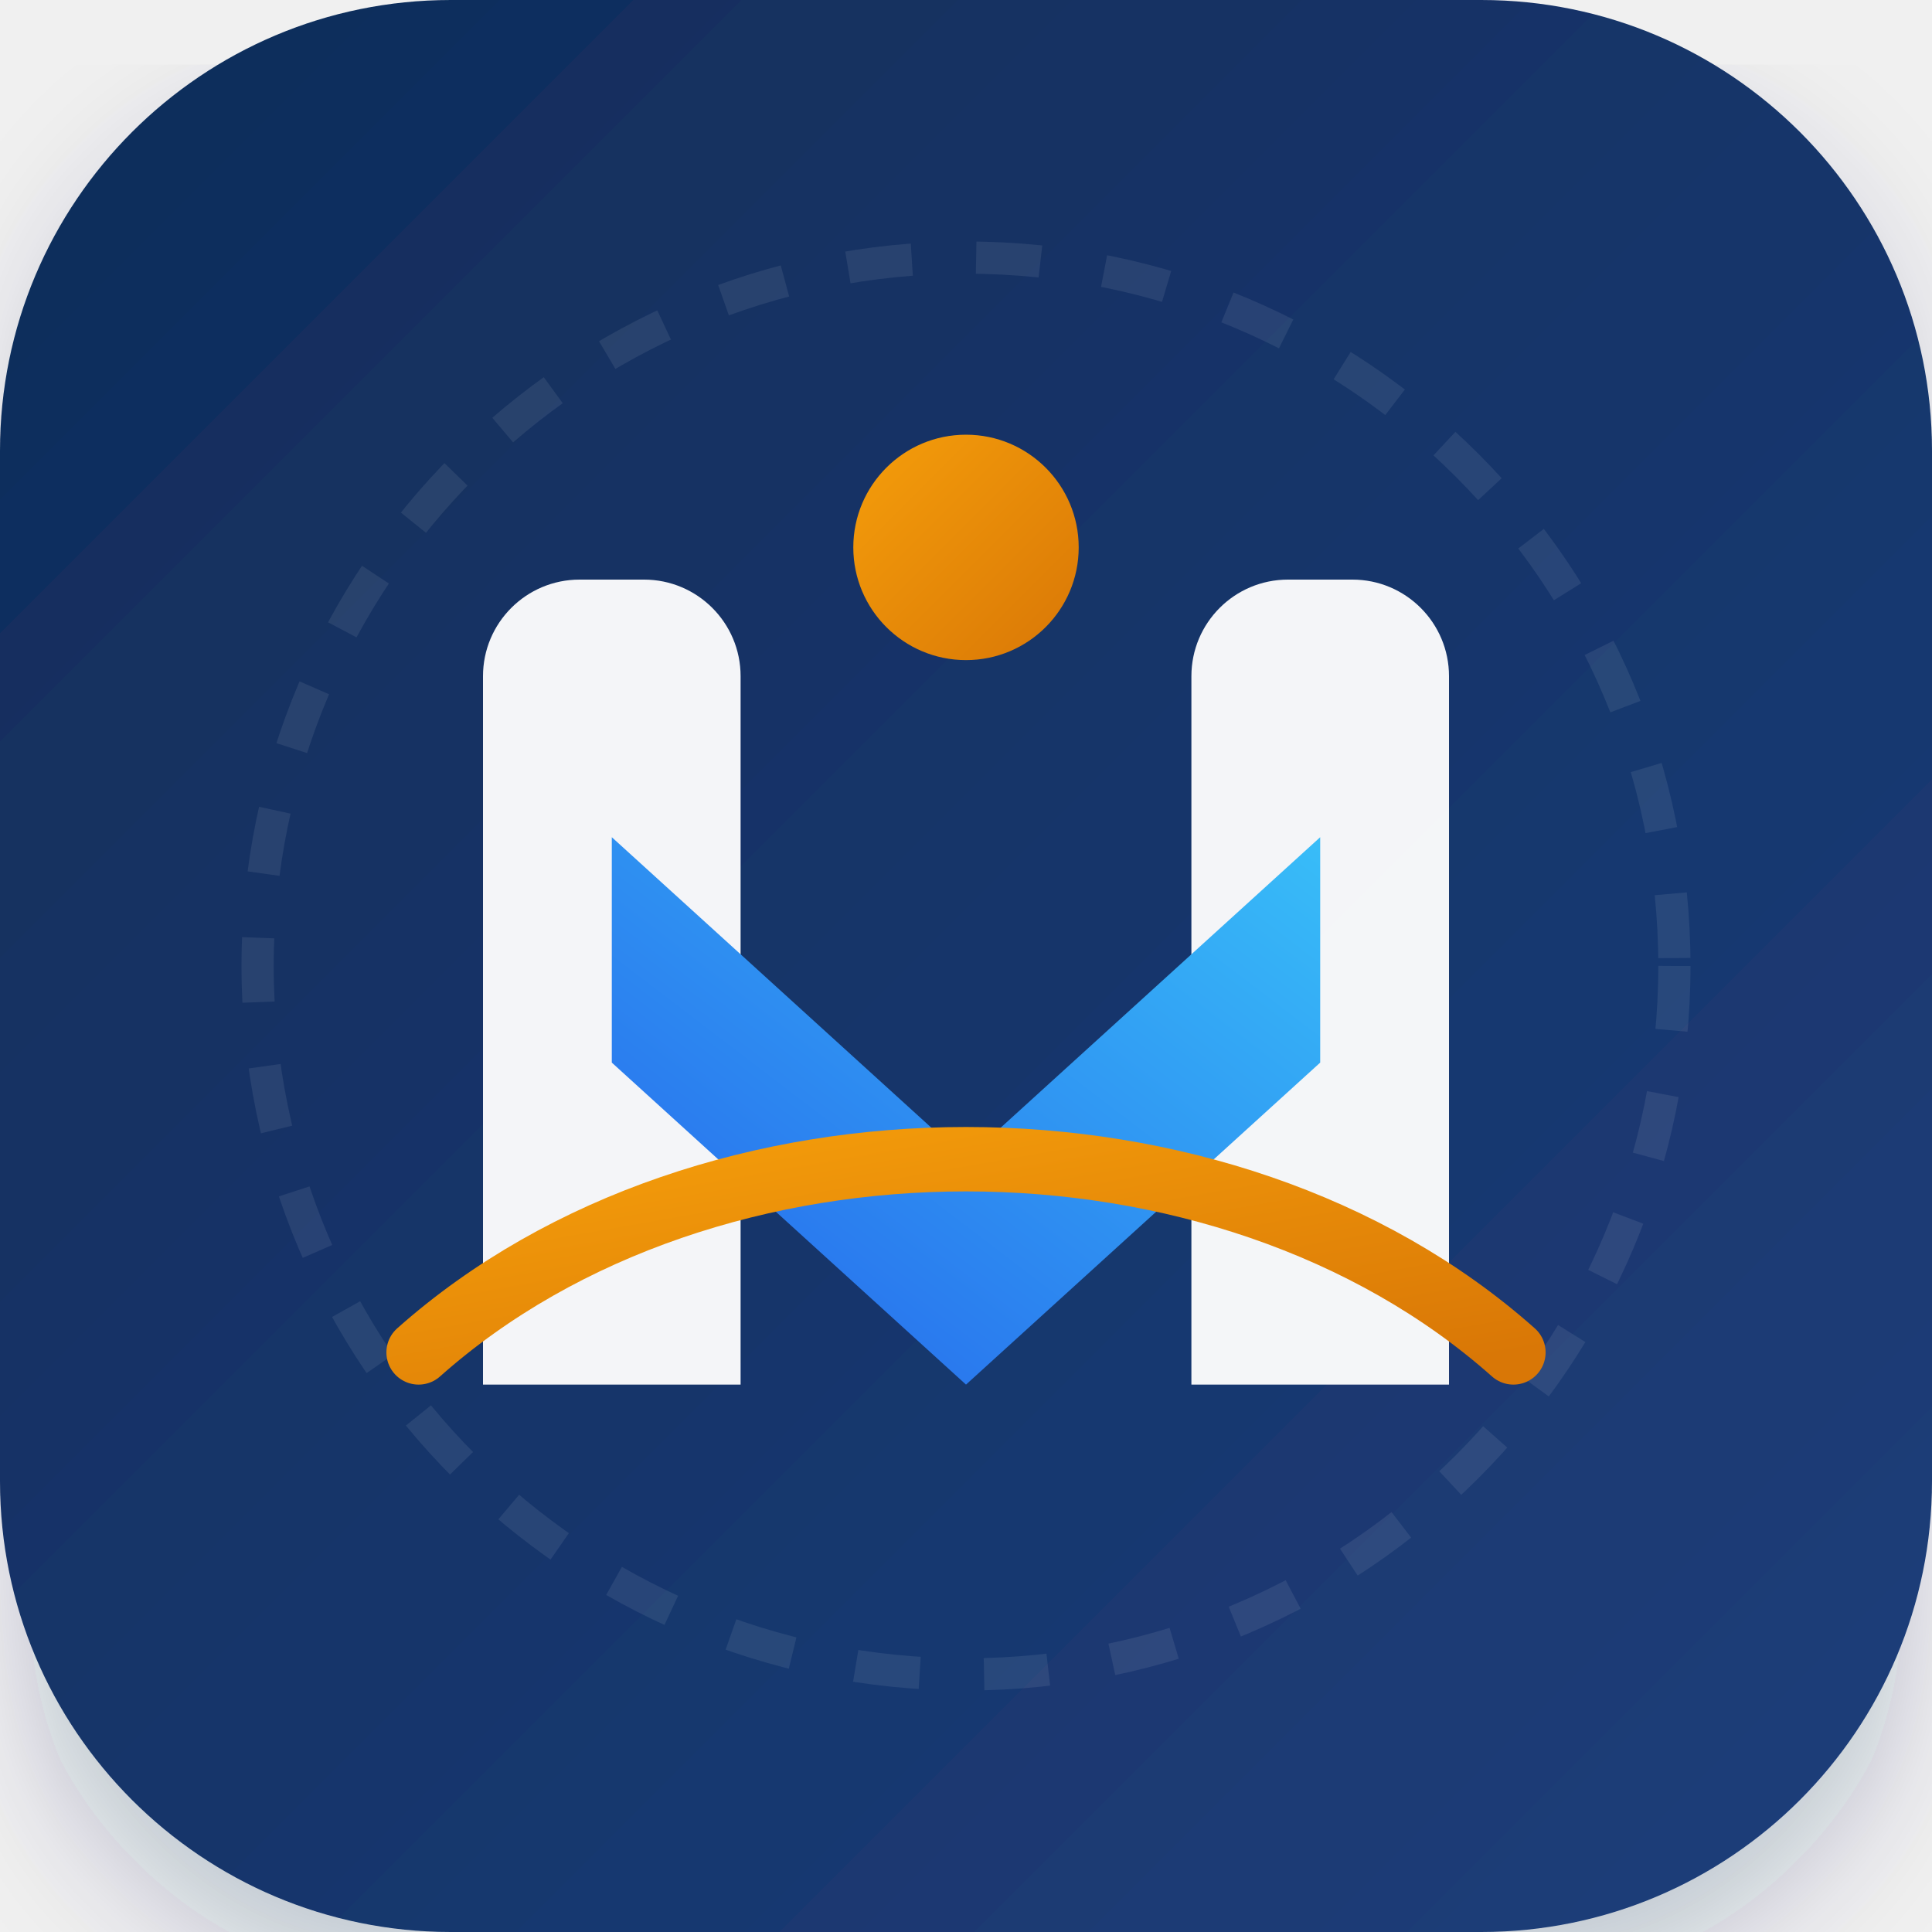
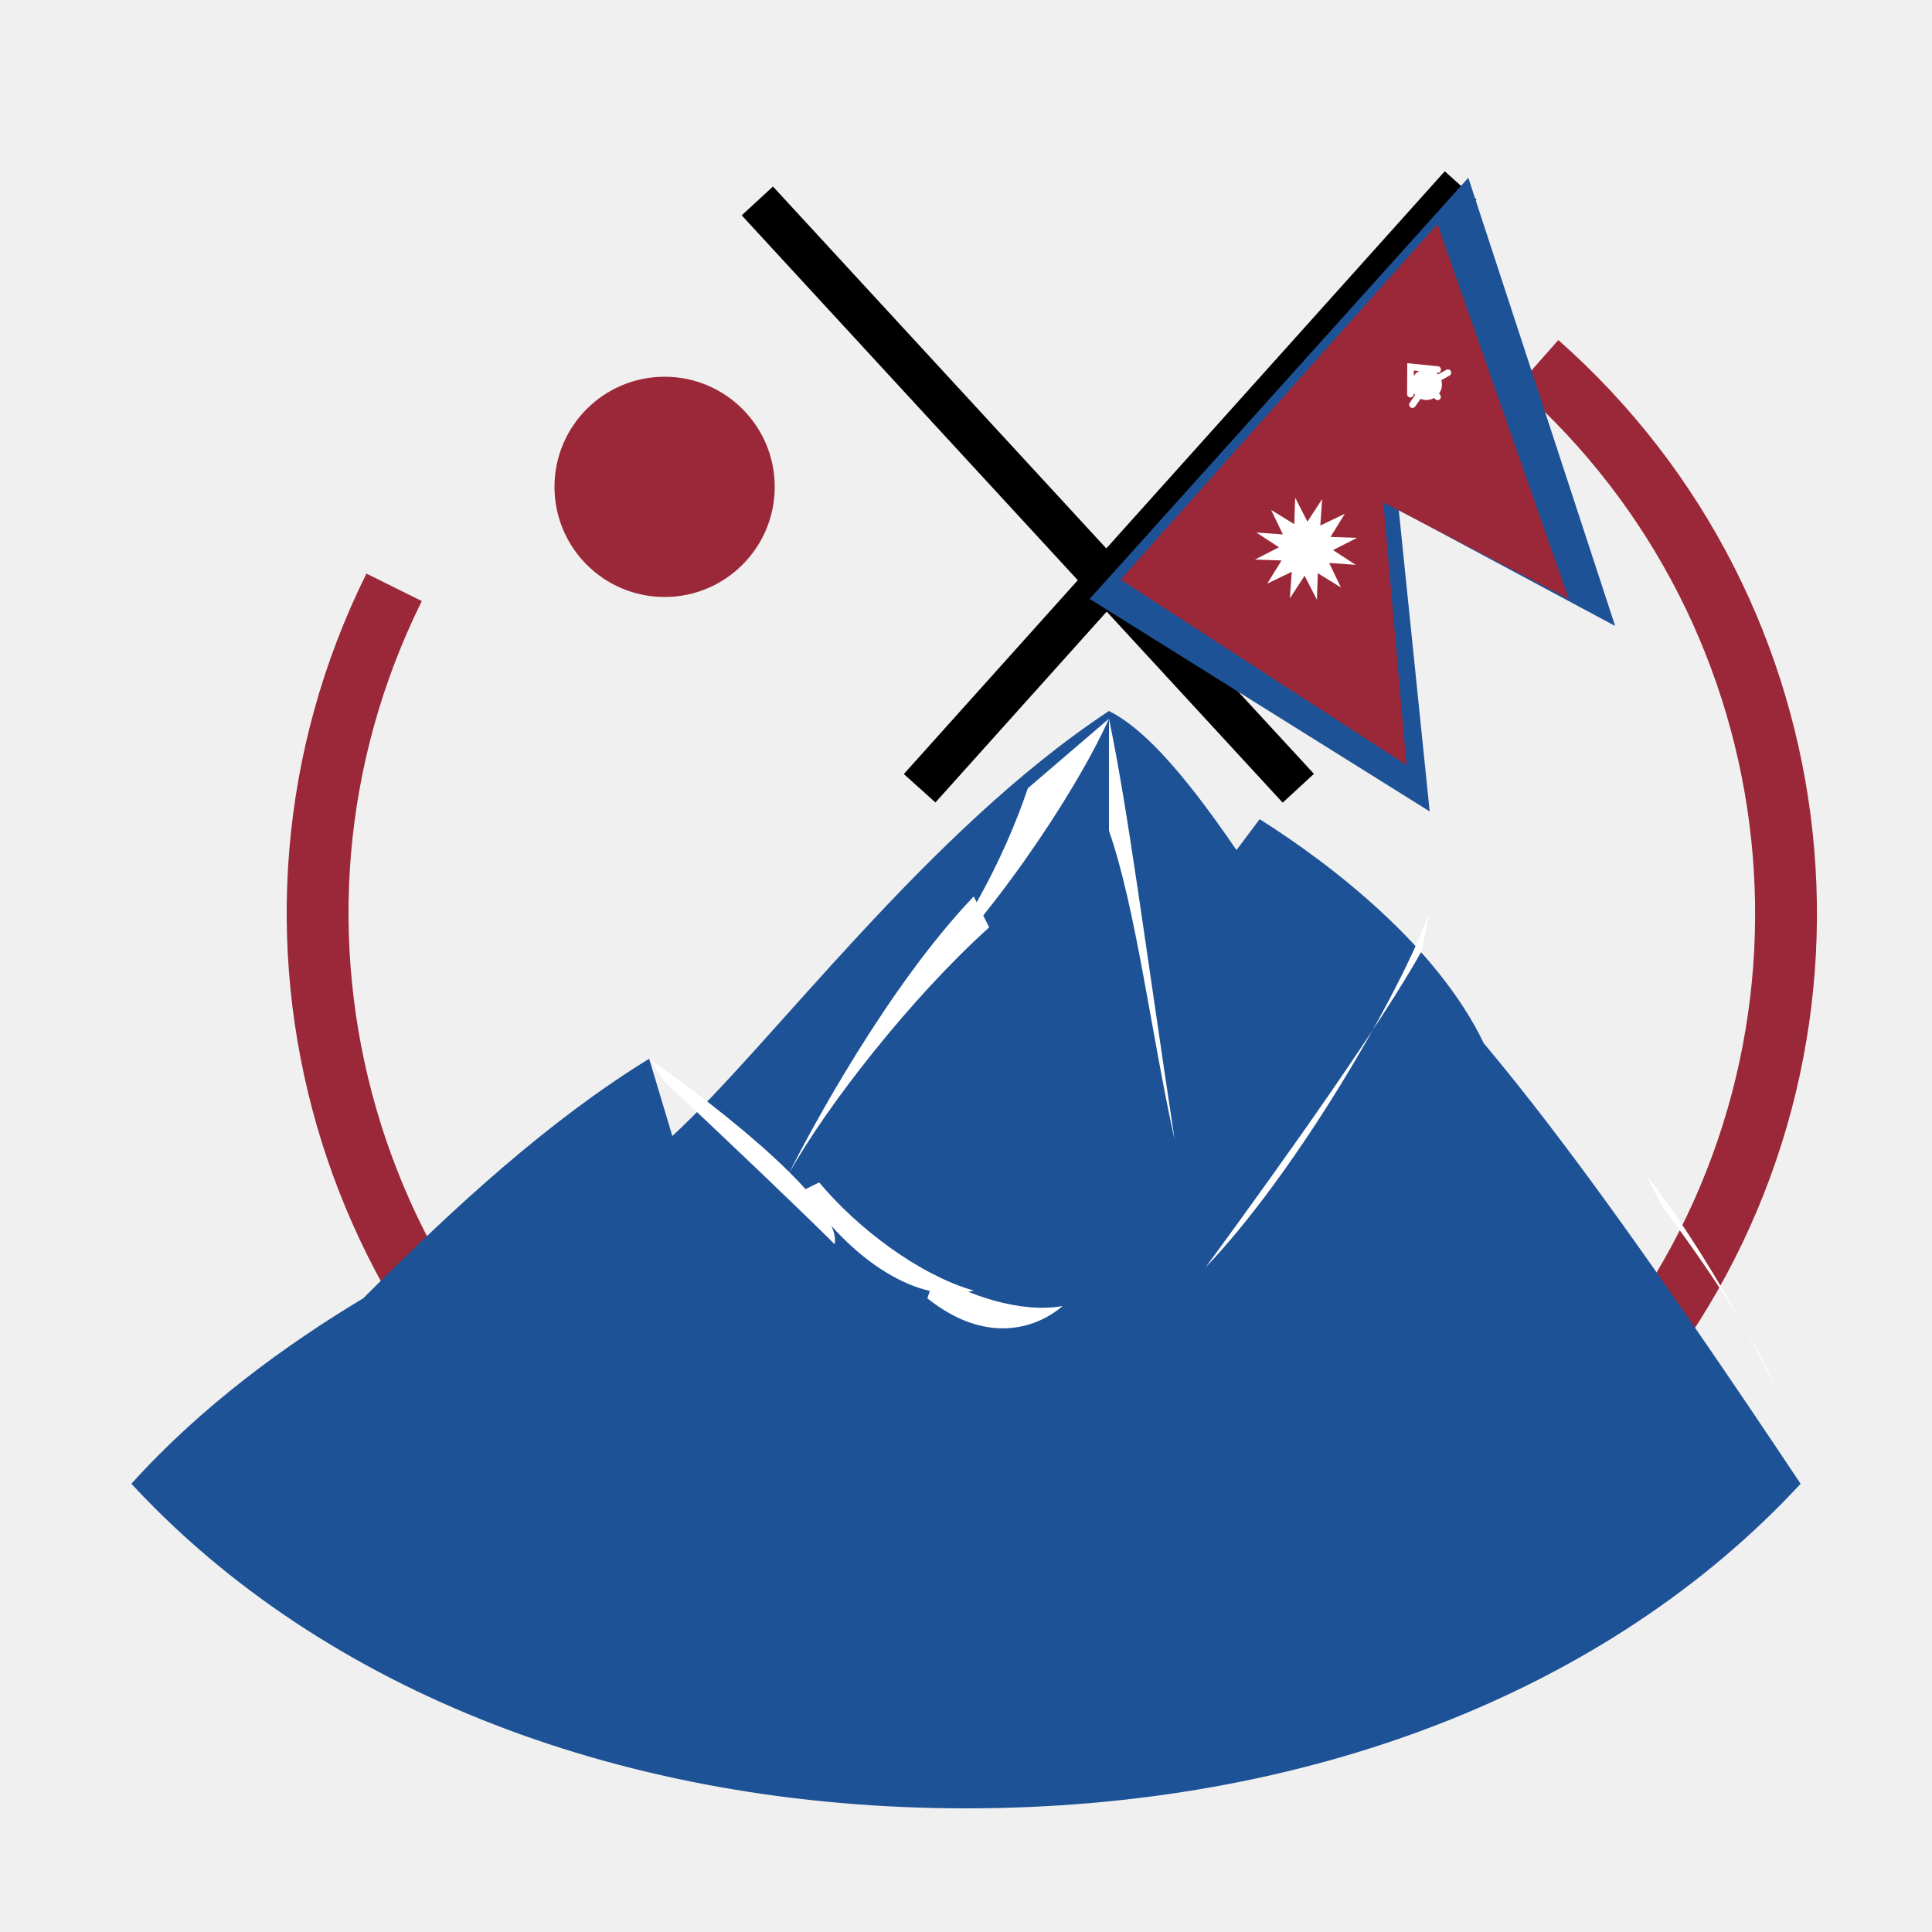
- <svg xmlns="http://www.w3.org/2000/svg" viewBox="0 0 120 120" fill="none">
-   <defs>
-     <linearGradient id="mGrad1" x1="0%" y1="0%" x2="100%" y2="100%">
-       <stop offset="0%" stop-color="#0F2C59" />
-       <stop offset="100%" stop-color="#1E3E7B" />
-     </linearGradient>
-     <linearGradient id="mGrad2" x1="0%" y1="100%" x2="100%" y2="0%">
-       <stop offset="0%" stop-color="#2563EB" />
-       <stop offset="100%" stop-color="#38BDF8" />
-     </linearGradient>
-     <linearGradient id="goldGrad" x1="0%" y1="0%" x2="100%" y2="100%">
-       <stop offset="0%" stop-color="#F59E0B" />
-       <stop offset="100%" stop-color="#D97706" />
-     </linearGradient>
-     <filter id="subtleGlow" x="-10%" y="-10%" width="120%" height="120%">
-       <feDropShadow dx="0" dy="4" stdDeviation="4" flood-color="#0F2C59" flood-opacity="0.2" />
-     </filter>
-   </defs>
-   <rect width="120" height="120" rx="28" fill="url(#mGrad1)" filter="url(#subtleGlow)" />
-   <circle cx="60" cy="60" r="44" stroke="rgba(255,255,255,0.08)" stroke-width="2" stroke-dasharray="4 4" />
-   <circle cx="60" cy="34" r="7" fill="url(#goldGrad)" />
-   <path d="M30 86V42C30 38.686 32.686 36 36 36H40C43.314 36 46 38.686 46 42V86H30Z" fill="#FFFFFF" fill-opacity="0.95" />
-   <path d="M74 86V42C74 38.686 76.686 36 80 36H84C87.314 36 90 38.686 90 42V86H74Z" fill="#FFFFFF" fill-opacity="0.95" />
-   <path d="M38 52L60 72L82 52L82 66L60 86L38 66V52Z" fill="url(#mGrad2)" />
-   <path d="M26 84C44 68 76 68 94 84" stroke="url(#goldGrad)" stroke-width="4" stroke-linecap="round" />
+ <svg xmlns="http://www.w3.org/2000/svg" viewBox="0 0 500 500" fill="none">
+   <path d="M 102 152 A 190 190 0 1 0 398 94" stroke="#9B2838" stroke-width="16" stroke-linecap="butt" fill="none" />
+   <circle cx="172" cy="126" r="28.5" fill="#9B2838" />
+   <line x1="196" y1="52" x2="336" y2="204" stroke="#000000" stroke-width="11" stroke-linecap="butt" />
+   <line x1="238" y1="204" x2="378" y2="48" stroke="#000000" stroke-width="11" stroke-linecap="butt" />
+   <path d="M 282 155 L 380 46 L 418 162 L 362 132 L 370 210 Z" fill="#1E5296" />
+   <path d="M 290 150 L 372 58 L 406 155 L 358 130 L 364 198 Z" fill="#9B2838" />
+   <g transform="translate(366, 96) rotate(-42) scale(0.95)">
+     <path d="M -11.5 0 A 11.5 11.5 0 0 0 11.5 0 A 9 9 0 0 1 -11.5 0 Z" fill="#FFFFFF" />
+     <circle cx="0" cy="5" r="4.2" fill="#FFFFFF" />
+     <path d="M -5 4 L 0 -1.5 L 5 4 M -6.5 6.5 L 0 5 L 6.5 6.5 M 0 9.5 L 0 5" stroke="#FFFFFF" stroke-width="1.8" stroke-linecap="round" />
+   </g>
+   <g transform="translate(338, 142) rotate(-42) scale(0.9)">
+     <circle cx="0" cy="0" r="7.5" fill="#FFFFFF" />
+     <path d="M 0 -15 L 2.2 -7.5 L 0 0 L -2.2 -7.5 Z              M 7.5 -13 L 5.5 -5.5 L 0 0 L 2.2 -7.5 Z              M 13 -7.5 L 7.5 -2.2 L 0 0 L 5.5 -5.5 Z              M 15 0 L 7.5 2.2 L 0 0 L 7.5 -2.2 Z              M 13 7.5 L 5.5 5.5 L 0 0 L 7.5 2.2 Z              M 7.5 13 L 2.2 7.5 L 0 0 L 5.5 5.5 Z              M 0 15 L -2.2 7.5 L 0 0 L 2.2 7.5 Z              M -7.5 13 L -5.5 5.5 L 0 0 L -2.2 7.5 Z              M -13 7.5 L -7.5 2.2 L 0 0 L -5.5 5.5 Z              M -15 0 L -7.5 -2.2 L 0 0 L -7.5 2.2 Z              M -13 -7.5 L -5.5 -5.5 L 0 0 L -7.5 -2.2 Z              M -7.5 -13 L -2.2 -7.5 L 0 0 L -5.5 -5.5 Z" fill="#FFFFFF" />
+   </g>
+   <path d="M 94 336            C 118 312, 142 290, 168 274            L 174 294            C 200 270, 240 215, 287 184            C 295 188, 305 198, 320 220            L 326 212            C 345 224, 372 245, 384 270            C 405 295, 430 330, 466 384            C 416 438, 338 468, 250 468            C 162 468, 84 438, 34 384            C 52 364, 74 348, 94 336 Z" fill="#1E5296" />
+   <path d="M 287 186            C 278 206, 255 240, 235 258            C 248 245, 260 222, 266 204            Z" fill="#FFFFFF" />
+   <path d="M 287 186            C 292 210, 296 242, 304 295            C 298 268, 294 235, 287 215            Z" fill="#FFFFFF" />
+   <path d="M 252 232            C 230 255, 210 292, 204 304            C 214 286, 236 258, 256 240            Z" fill="#FFFFFF" />
+   <path d="M 370 236            C 362 258, 335 304, 312 328            C 334 298, 358 264, 368 246            Z" fill="#FFFFFF" />
+   <path d="M 168 274            C 188 288, 218 312, 216 322            C 208 314, 185 292, 172 280            Z" fill="#FFFFFF" />
+   <path d="M 208 308            C 220 326, 238 338, 252 334            C 238 330, 222 318, 212 306            Z" fill="#FFFFFF" />
+   <path d="M 240 336            C 255 348, 268 344, 275 338            C 264 340, 250 335, 242 330            Z" fill="#FFFFFF" />
+   <path d="M 426 304            C 440 322, 452 344, 460 360            C 454 346, 442 328, 430 312            Z" fill="#FFFFFF" />
</svg>
